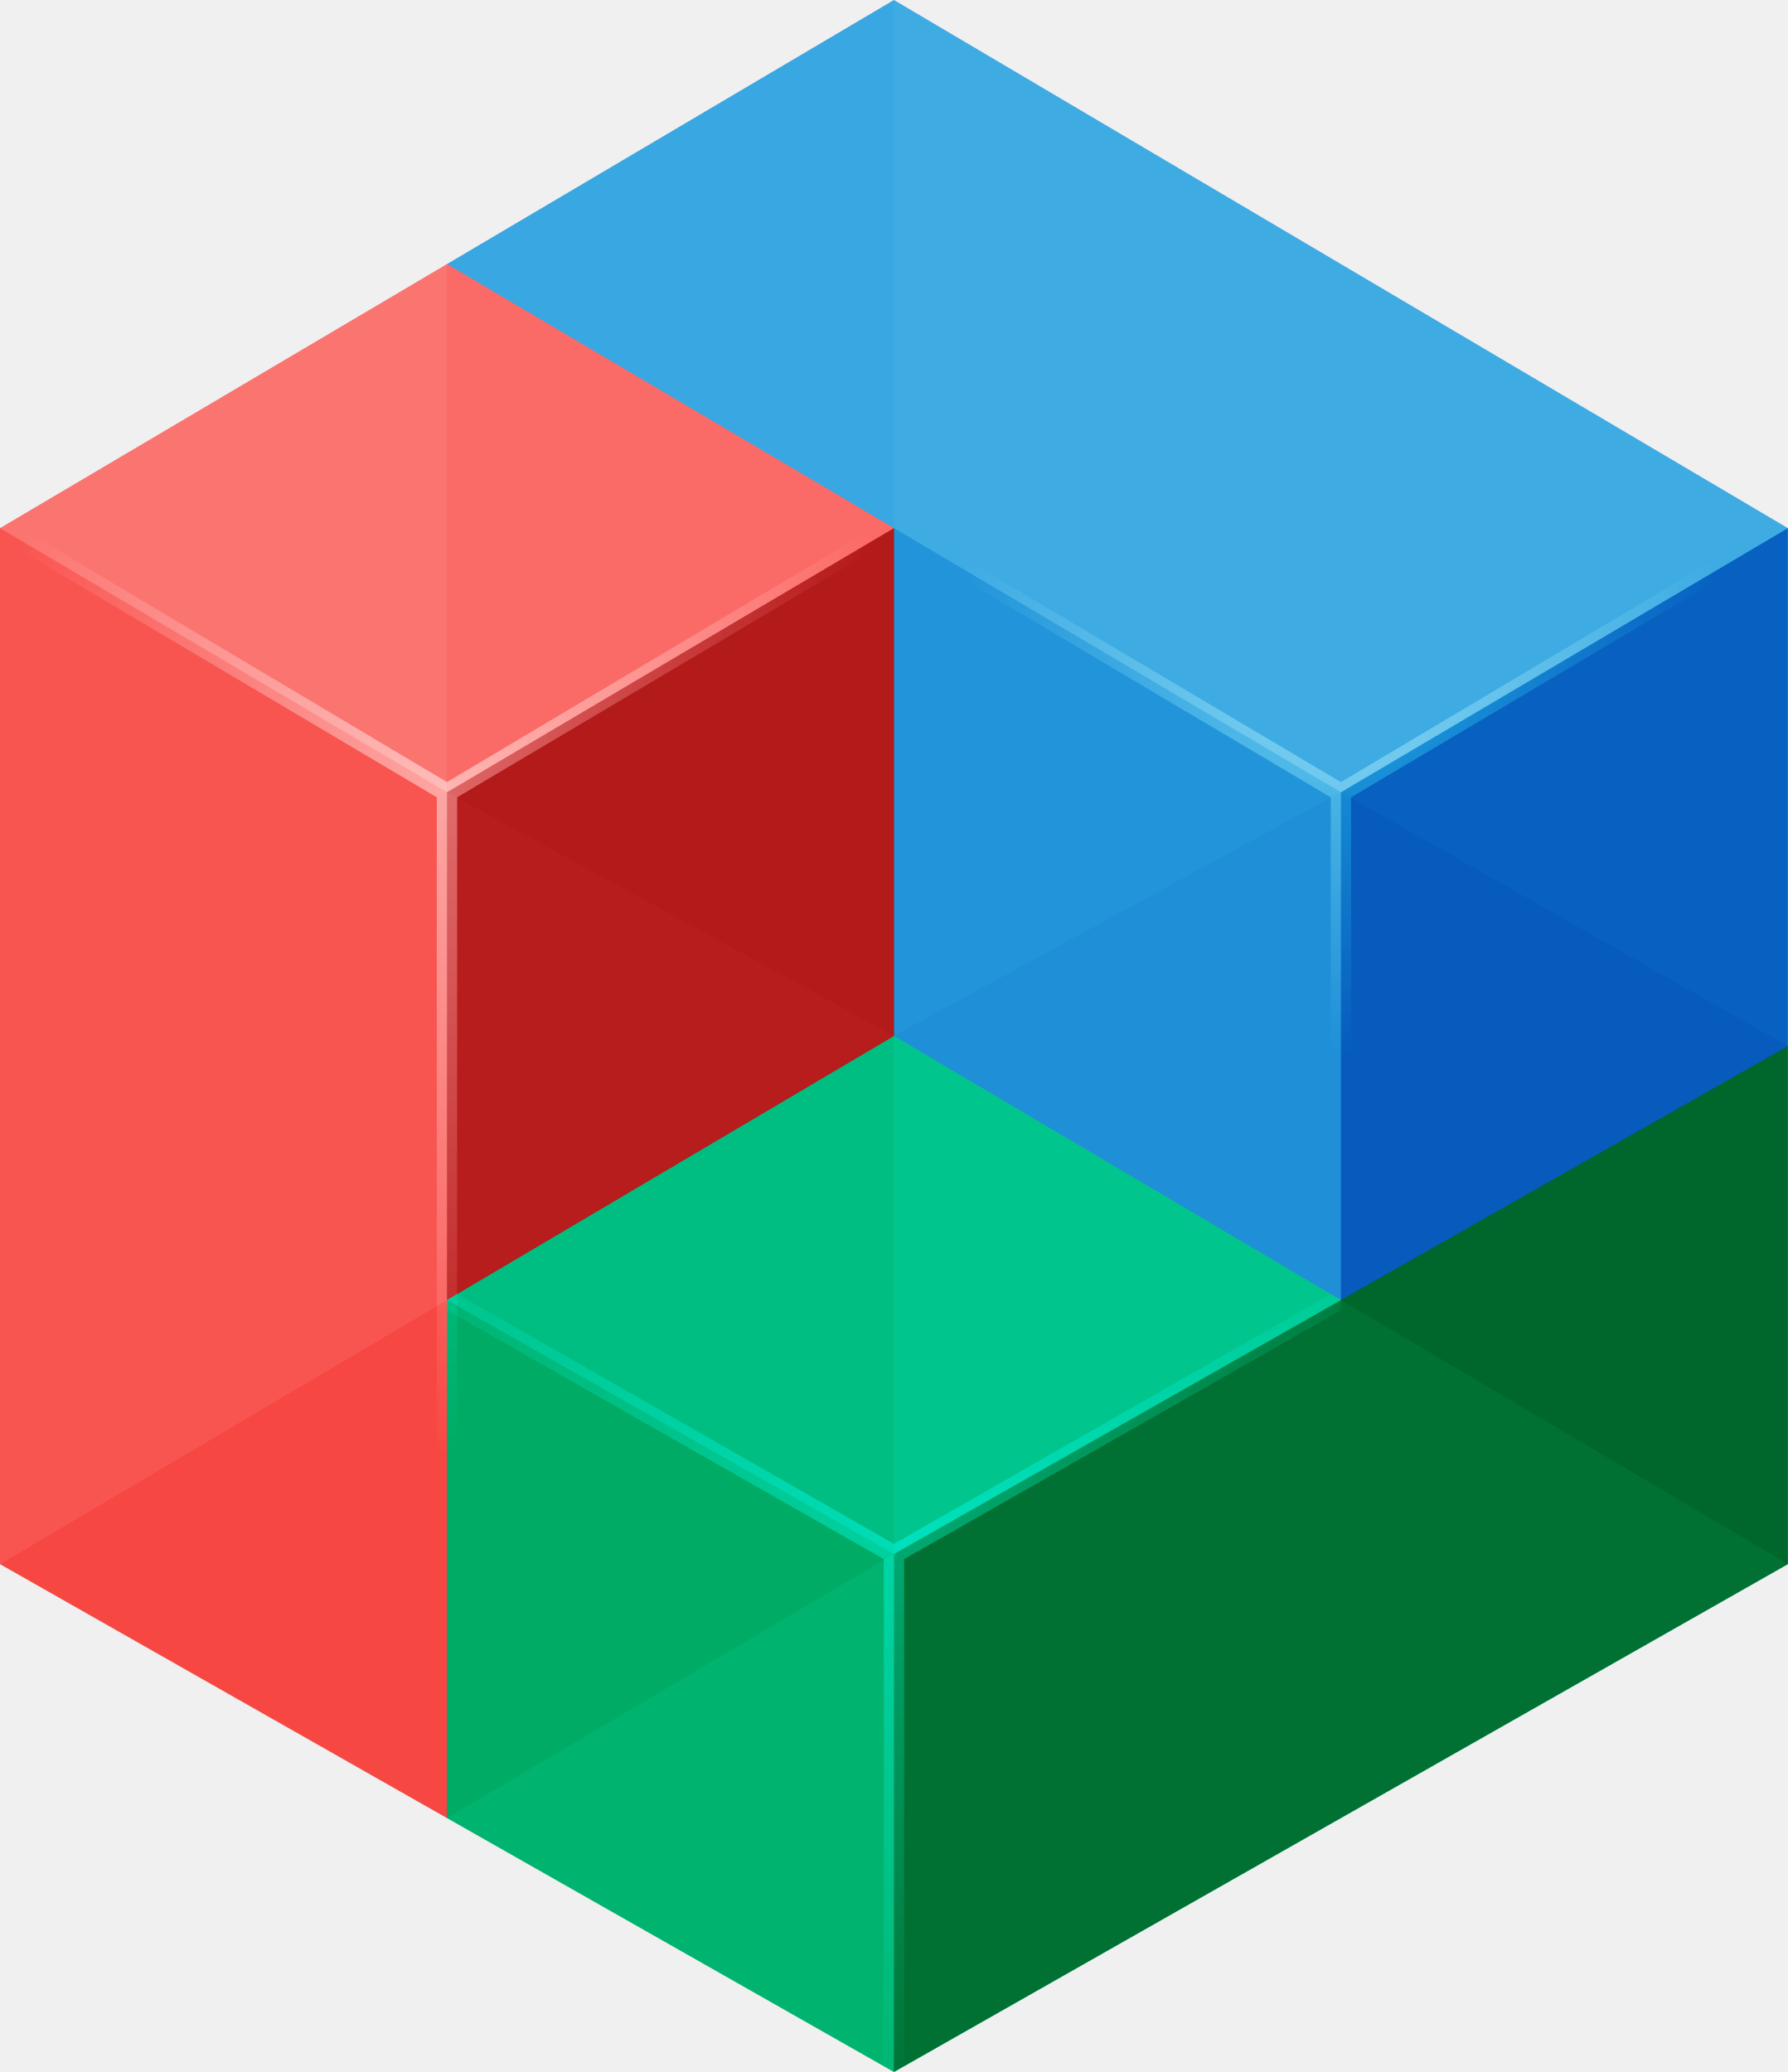
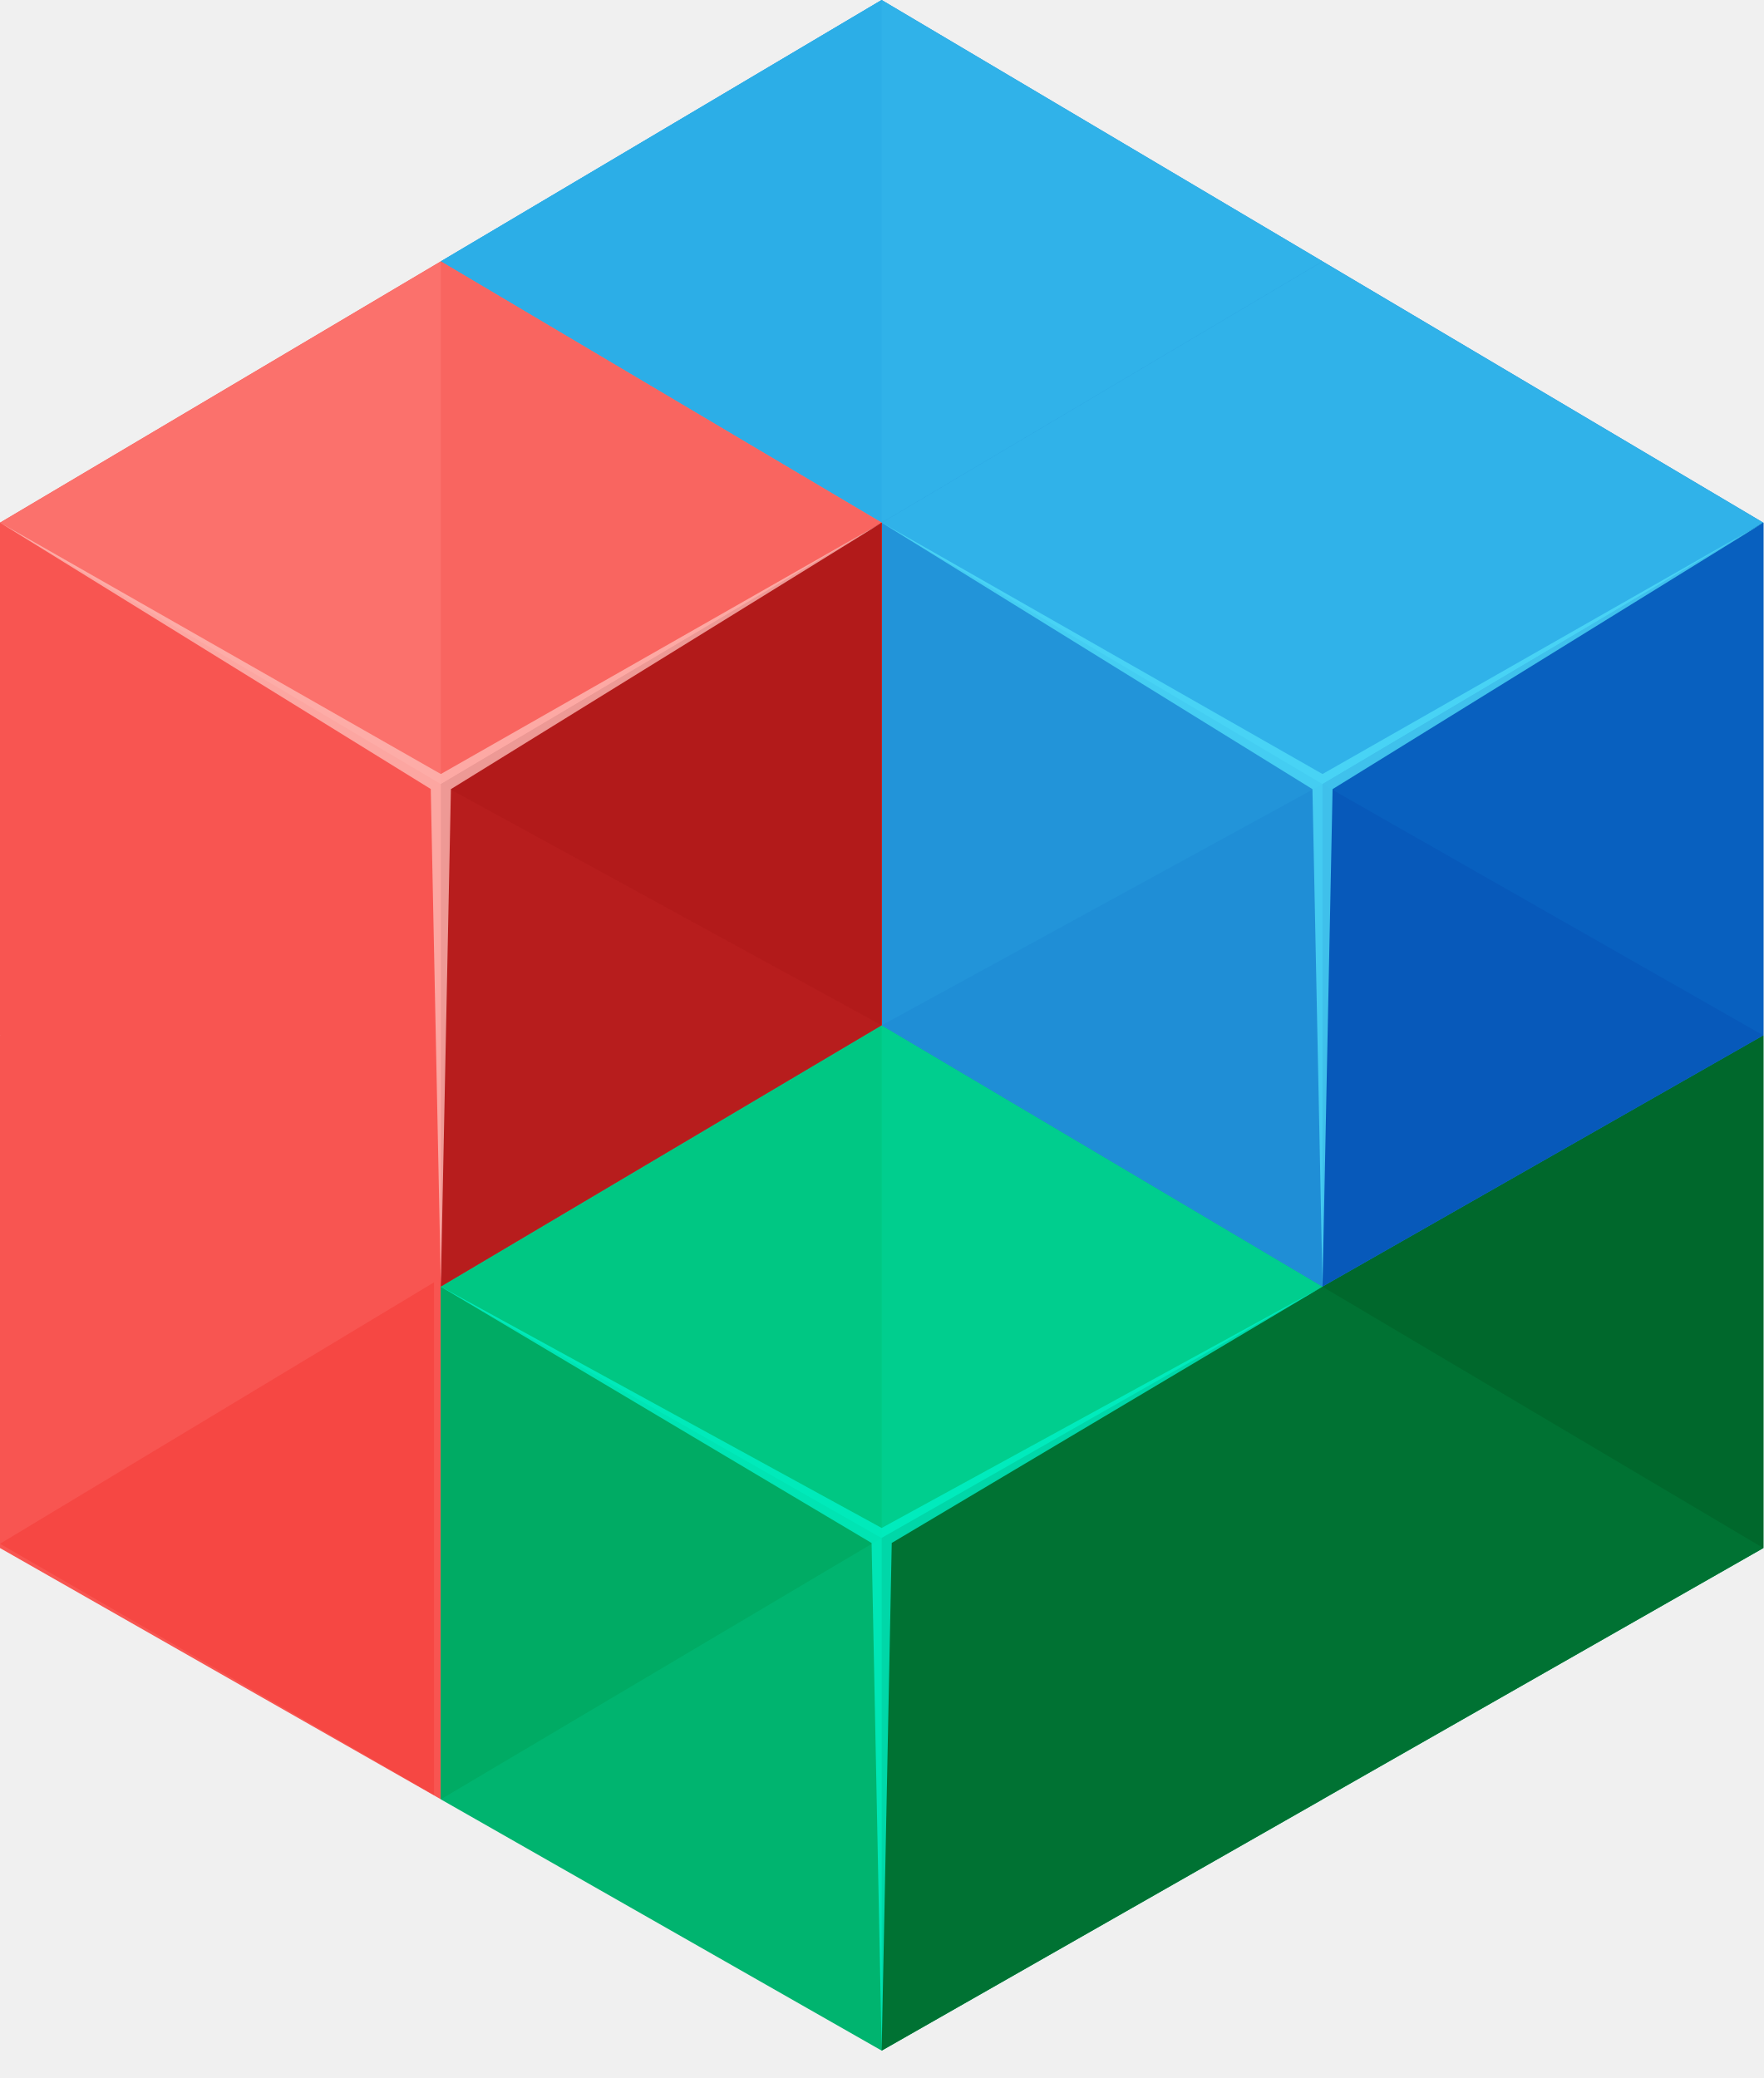
- <svg xmlns="http://www.w3.org/2000/svg" xmlns:xlink="http://www.w3.org/1999/xlink" width="176" height="204" viewBox="0 0 176 204">
-   <defs>
-     <path id="a" d="M88 102V52L44 78v50z" />
-     <path d="M132 179v-51l-44 25v51l44-25zm44-25v-51l-44 25v51l44-25z" id="b" />
-     <radialGradient cy="20.447%" fx="50%" fy="20.447%" r="51.534%" id="c">
-       <stop stop-color="#FFF" offset="0%" />
-       <stop stop-color="#FFF" stop-opacity="0" offset="100%" />
-     </radialGradient>
-     <path d="M0 52l1-.6L44 77l43-25.6 1 .6v1L45 78.5v101.1l-1.994-1.197c-.003 0-.006-.008-.006-.008V78.5L0 53v-1z" id="d" />
-     <radialGradient cy="22.921%" fx="50%" fy="22.921%" r="45.696%" id="e">
-       <stop stop-color="#FFF" offset="0%" />
-       <stop stop-color="#FFF" stop-opacity="0" offset="100%" />
-     </radialGradient>
-     <radialGradient cy="29.926%" fx="50%" fy="29.926%" r="74.697%" id="f">
-       <stop stop-color="#FFF" offset="0%" />
-       <stop stop-color="#FFF" stop-opacity="0" offset="100%" />
-     </radialGradient>
-   </defs>
+ <svg xmlns="http://www.w3.org/2000/svg" width="28" height="33" viewBox="0 0 28 33">
  <g fill="none" fill-rule="evenodd">
-     <path fill="#00B46F" d="M132 77l44 26v51l-44 25-44-25v-51" />
-     <path fill="#2294D9" d="M88 0l44 26v51l-44 25-44-25V26" />
-     <path fill="#2294D9" d="M132 26l44 26v51l-44 25-44-25V52" />
-     <path fill="#F85551" d="M44 26l44 26v51l-44 25-44-25V52" />
-     <path fill="#F85551" d="M44 77l44 26v51l-44 25-44-25v-51" />
-     <path fill="#00B46F" d="M88 102l44 26v51l-44 25-44-25v-51" />
+     <path fill="#00B46F" d="M21 12.292l7 4.15v8.142l-7 3.99-7-3.99v-8.14" />
+     <path fill="#2294D9" d="M14 0l7 4.15v8.142l-7 3.99-7-3.99v-8.14" />
+     <path fill="#2294D9" d="M21 4.15l7 4.15v8.143l-7 3.99-7-3.99V8.3" />
+     <path fill="#F85551" d="M7 4.15l7 4.15v8.143l-7 3.99-7-3.99V8.3" />
+     <path fill="#F85551" d="M7 12.292l7 4.15v8.142l-7 3.99-7-3.99v-8.14" />
+     <path fill="#00B46F" d="M14 16.283l7 4.15v8.142l-7 3.99-7-3.99v-8.142" />
    <g>
-       <path fill-opacity=".5" fill="#FFF" style="mix-blend-mode:soft-light" d="M132 26L88 52 44 26 88 0M132 128l-44 25-44-25 44-26" />
-       <path fill-opacity=".5" fill="#FFF" style="mix-blend-mode:soft-light" d="M176 52l-44 26-44-26 44-26M88 52L44 78 0 52l44-26" />
-       <path fill-opacity=".1" fill="#10161A" style="mix-blend-mode:soft-light" d="M176 103l-44 25-44-26 44-24" />
-       <path d="M44 179L0 154l44-26v51z" fill-opacity=".3" fill="#10161A" style="mix-blend-mode:soft-light" />
-       <use fill="#10161A" style="mix-blend-mode:soft-light" xlink:href="#a" />
-       <use fill-opacity=".3" fill="#182026" style="mix-blend-mode:hard-light" xlink:href="#a" />
-       <path fill-opacity=".2" fill="#10161A" style="mix-blend-mode:soft-light" d="M88 153v-51l-44 26v51" />
-       <path fill-opacity=".1" fill="#10161A" style="mix-blend-mode:soft-light" d="M44 78V26l44 26v50" />
-       <path fill-opacity=".1" fill="#10161A" style="mix-blend-mode:soft-light" d="M88 52V0L44 26v52" />
-       <path d="M176 154l-44-26 44-25v51z" fill-opacity=".2" fill="#10161A" style="mix-blend-mode:soft-light" />
-       <g fill="#10161A">
-         <use style="mix-blend-mode:soft-light" xlink:href="#b" />
-         <use fill-opacity=".2" style="mix-blend-mode:hard-light" xlink:href="#b" />
-       </g>
-       <path fill="#10161A" style="mix-blend-mode:soft-light" d="M176 103V52l-44 26v50" />
-       <g fill="url(#c)">
-         <use style="mix-blend-mode:soft-light" xlink:href="#d" />
-         <use fill-opacity=".4" style="mix-blend-mode:soft-light" xlink:href="#d" />
-       </g>
-       <path d="M88 52l1-.5L132 77l43-25.6 1 .6v1l-43 25.5v48.9l-1 .6-.997-.598c-.002 0-.003-.01-.003-.01V78.5L88 53v-1z" fill="url(#e)" style="mix-blend-mode:soft-light" />
-       <path d="M44 128l1-.6L88 152l43-24.6 1 .6v1l-43 24.5v49.9l-.997.598h-.006l-.997-.603V153.5L44 129v-1z" fill="url(#f)" style="mix-blend-mode:soft-light" />
+       <path d="M21 4.15L14 8.3 7 4.15 14 0l7 4.15zm7 4.15l-7 4.152-7-4.15 7-4.15 7 4.15z" fill="#30B2E9" />
+       <path fill="#00AB64" d="M14 24.424v-8.14l-7 4.15v8.14" />
+       <path fill="#00CE8E" d="M21 20.433l-7 3.99-7-3.99 7-4.15" />
+       <path d="M14 24.424l-7-3.99 7-4.15v8.14z" fill="#00C783" />
+       <path d="M14 8.3L7 4.15 14 0v8.3z" fill="#2CAEE7" />
+       <path fill="#FB716C" d="M14 8.3l-7 4.152-7-4.15 7-4.15" />
+       <path fill="#1F8ED6" d="M28 16.443l-7 3.99-7-4.15 7-3.83" />
+       <path d="M6.892 28.506L0 24.516l6.892-4.152v8.142z" fill="#F64743" />
+       <path fill="#F96560" d="M7 12.452v-8.3l7 4.15v7.98" />
+       <path fill="#B71D1D" d="M14 16.283V8.3l-7 4.152v7.98" />
+       <path d="M14 16.283l-7-3.83L14 8.3v7.983z" fill="#B21A1A" />
+       <path d="M28 24.584l-7-4.15 7-3.99v8.14z" fill-opacity=".2" fill="#10161A" style="mix-blend-mode:soft-light" />
+       <path d="M21 28.575v-8.142l-7 3.99v8.143l7-3.99zm7-3.99v-8.142l-7 3.99v8.142l7-3.99z" fill="#007233" />
+       <path d="M28 24.584l-7-4.15 7-3.99v8.14z" fill="#00682C" />
+       <path fill="#0759BA" d="M28 16.443V8.3l-7 4.152v7.98" />
+       <path d="M28 16.443l-7-3.99L28 8.3v8.143z" fill="#0860BF" />
+       <path d="M0 8.3l7 3.992 7-3.99-6.84 4.23L7 20.4c0 .003 0 0 0 0l-.16-7.87L0 8.3z" fill="#FEBCB7" opacity=".78" />
+       <path fill="#4EDCF8" opacity=".78" d="M14 8.3l7 3.992 7-3.99-6.84 4.23-.16 7.9-.16-7.9" />
+       <path d="M7 20.433l7 3.832 7-3.832-6.84 4.07L14 32.56c0 .003 0 0 0 0l-.16-8.056L7 20.434z" fill="#00F3C9" opacity=".78" />
    </g>
  </g>
</svg>
